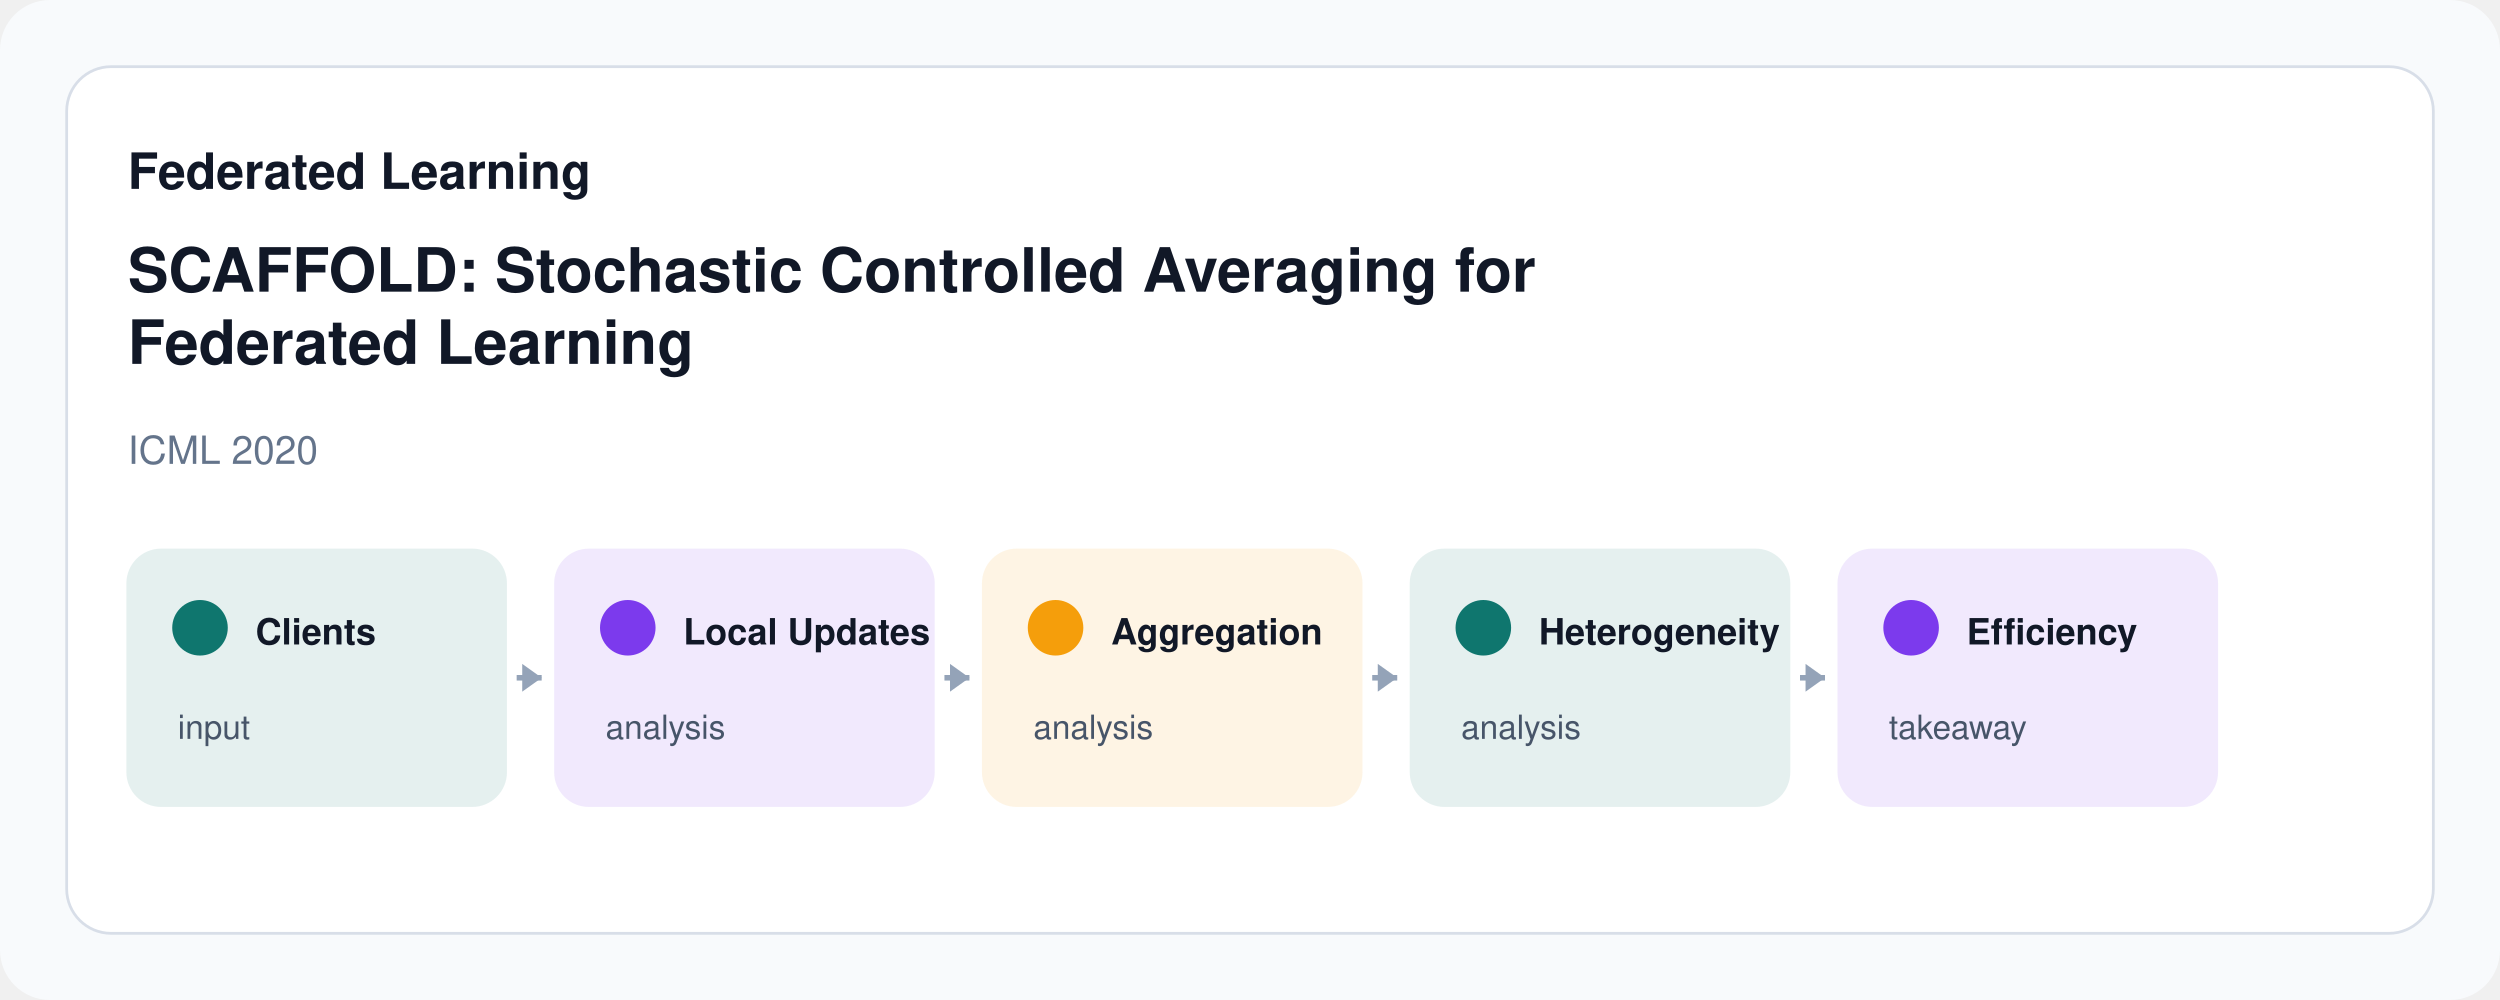
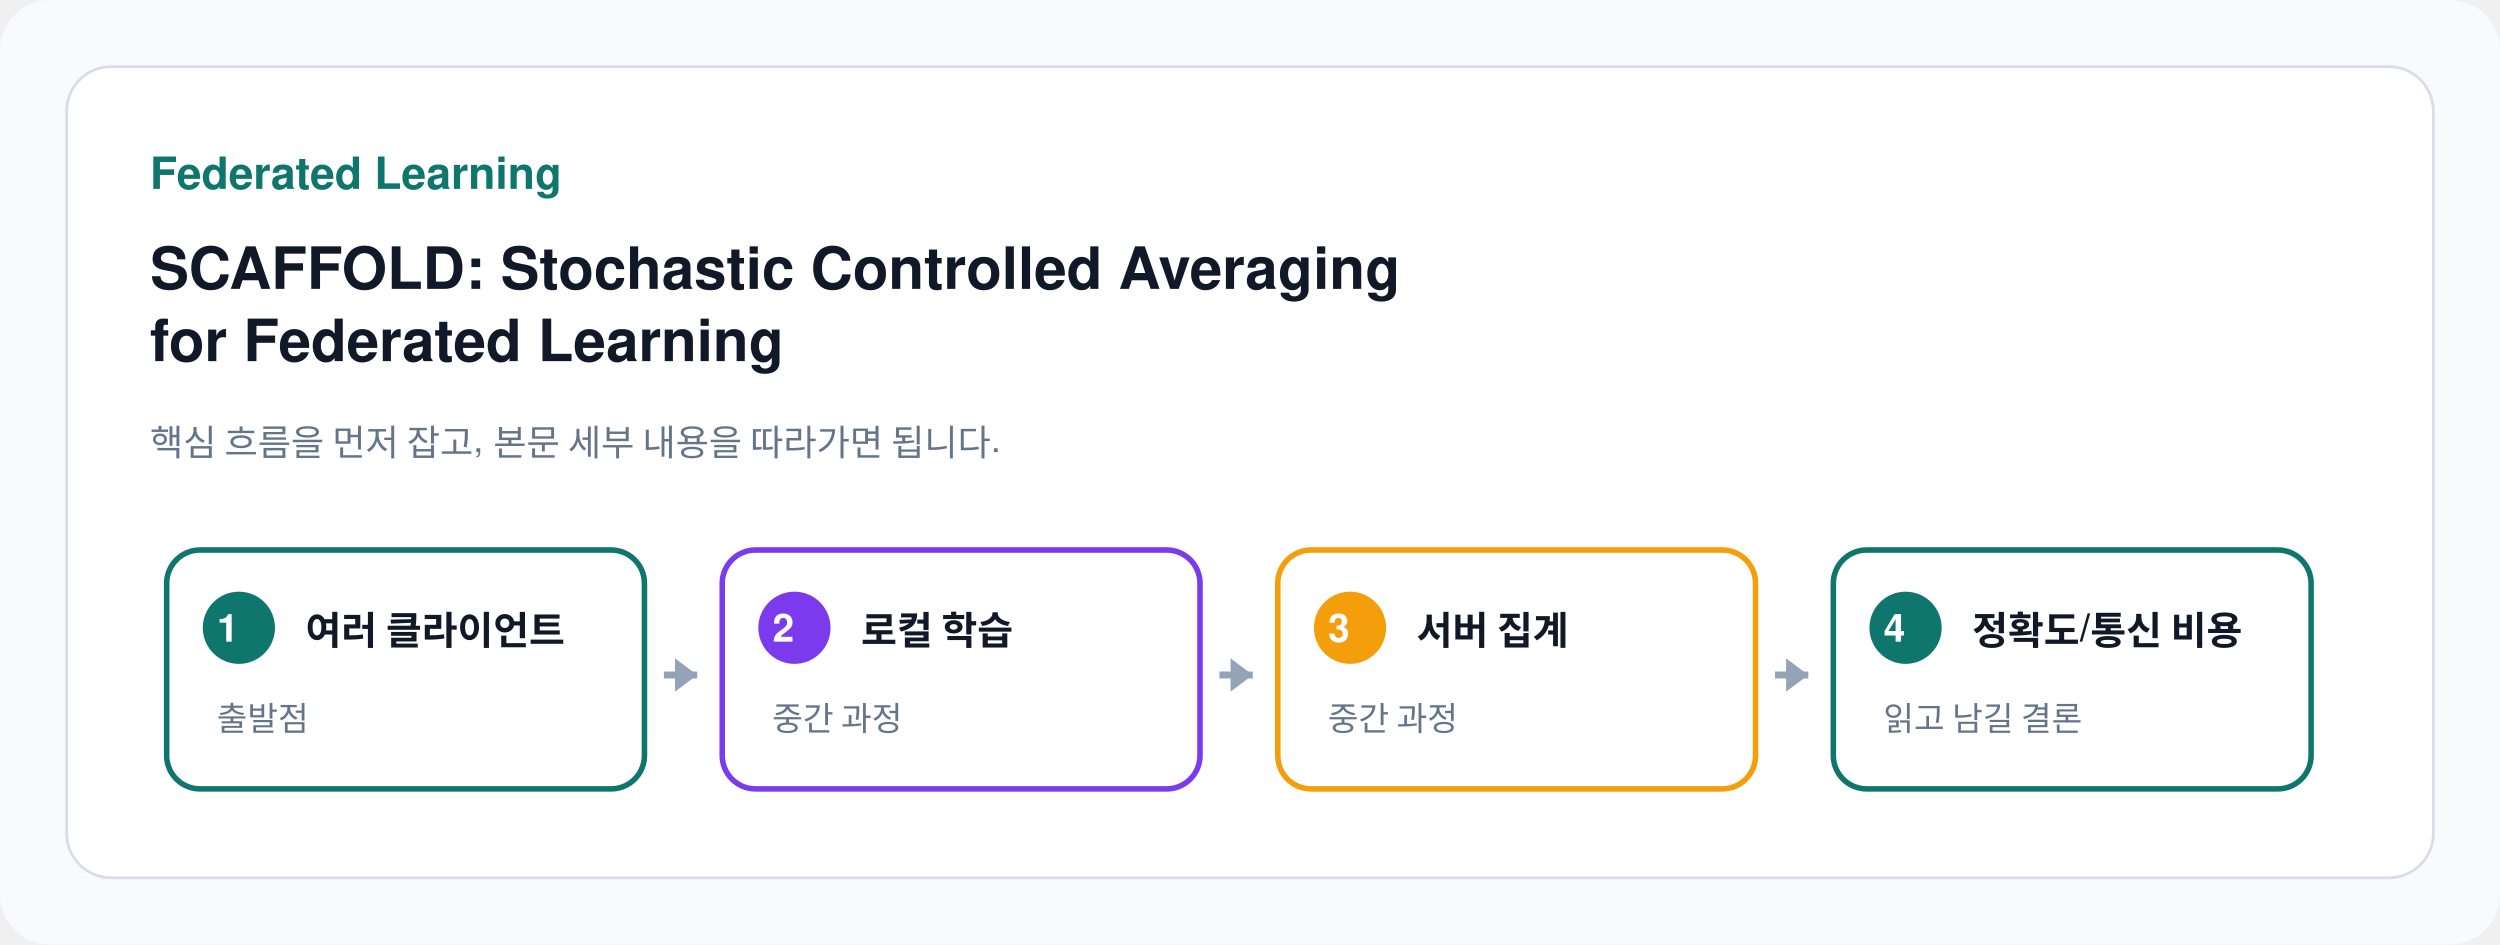
- <svg xmlns="http://www.w3.org/2000/svg" width="900" height="360" viewBox="0 0 900 360" role="img" aria-labelledby="title desc">
-   <rect width="900" height="360" rx="18" fill="#f8fafc" />
-   <rect x="24" y="24" width="852" height="312" rx="16" fill="#ffffff" stroke="#d8dee8" />
-   <text x="46" y="68" font-family="-apple-system, BlinkMacSystemFont, Segoe UI, Helvetica, Arial, sans-serif" font-size="18" font-weight="700" fill="#111827">Federated Learning</text>
-   <text x="46" y="105" font-family="-apple-system, BlinkMacSystemFont, Segoe UI, Helvetica, Arial, sans-serif" font-size="22" font-weight="700" fill="#111827">SCAFFOLD: Stochastic Controlled Averaging for</text>
-   <text x="46" y="131" font-family="-apple-system, BlinkMacSystemFont, Segoe UI, Helvetica, Arial, sans-serif" font-size="22" font-weight="700" fill="#111827">Federated Learning</text>
-   <text x="46" y="167" font-family="-apple-system, BlinkMacSystemFont, Segoe UI, Helvetica, Arial, sans-serif" font-size="14" fill="#64748b">ICML 2020</text>
-   <rect x="46" y="198" width="136" height="92" rx="12" fill="#0f766e" opacity="0.11" stroke="#0f766e" />
-   <circle cx="72" cy="226" r="10" fill="#0f766e" />
-   <text x="92" y="232" font-family="-apple-system, BlinkMacSystemFont, Segoe UI, Helvetica, Arial, sans-serif" font-size="13" font-weight="700" fill="#111827">Clients</text>
-   <text x="64" y="266" font-family="-apple-system, BlinkMacSystemFont, Segoe UI, Helvetica, Arial, sans-serif" font-size="12" fill="#475569">input</text>
-   <path d="M186 244 H195" stroke="#94a3b8" stroke-width="2" />
-   <path d="M195 244 l-7 -5 v10 z" fill="#94a3b8" />
-   <rect x="200" y="198" width="136" height="92" rx="12" fill="#7c3aed" opacity="0.11" stroke="#7c3aed" />
-   <circle cx="226" cy="226" r="10" fill="#7c3aed" />
-   <text x="246" y="232" font-family="-apple-system, BlinkMacSystemFont, Segoe UI, Helvetica, Arial, sans-serif" font-size="13" font-weight="700" fill="#111827">Local Updates</text>
-   <text x="218" y="266" font-family="-apple-system, BlinkMacSystemFont, Segoe UI, Helvetica, Arial, sans-serif" font-size="12" fill="#475569">analysis</text>
-   <path d="M340 244 H349" stroke="#94a3b8" stroke-width="2" />
-   <path d="M349 244 l-7 -5 v10 z" fill="#94a3b8" />
-   <rect x="354" y="198" width="136" height="92" rx="12" fill="#f59e0b" opacity="0.11" stroke="#f59e0b" />
-   <circle cx="380" cy="226" r="10" fill="#f59e0b" />
-   <text x="400" y="232" font-family="-apple-system, BlinkMacSystemFont, Segoe UI, Helvetica, Arial, sans-serif" font-size="13" font-weight="700" fill="#111827">Aggregation</text>
-   <text x="372" y="266" font-family="-apple-system, BlinkMacSystemFont, Segoe UI, Helvetica, Arial, sans-serif" font-size="12" fill="#475569">analysis</text>
-   <path d="M494 244 H503" stroke="#94a3b8" stroke-width="2" />
-   <path d="M503 244 l-7 -5 v10 z" fill="#94a3b8" />
-   <rect x="508" y="198" width="136" height="92" rx="12" fill="#0f766e" opacity="0.11" stroke="#0f766e" />
-   <circle cx="534" cy="226" r="10" fill="#0f766e" />
-   <text x="554" y="232" font-family="-apple-system, BlinkMacSystemFont, Segoe UI, Helvetica, Arial, sans-serif" font-size="13" font-weight="700" fill="#111827">Heterogeneity</text>
-   <text x="526" y="266" font-family="-apple-system, BlinkMacSystemFont, Segoe UI, Helvetica, Arial, sans-serif" font-size="12" fill="#475569">analysis</text>
-   <path d="M648 244 H657" stroke="#94a3b8" stroke-width="2" />
-   <path d="M657 244 l-7 -5 v10 z" fill="#94a3b8" />
-   <rect x="662" y="198" width="136" height="92" rx="12" fill="#7c3aed" opacity="0.11" stroke="#7c3aed" />
-   <circle cx="688" cy="226" r="10" fill="#7c3aed" />
-   <text x="708" y="232" font-family="-apple-system, BlinkMacSystemFont, Segoe UI, Helvetica, Arial, sans-serif" font-size="13" font-weight="700" fill="#111827">Efficiency</text>
-   <text x="680" y="266" font-family="-apple-system, BlinkMacSystemFont, Segoe UI, Helvetica, Arial, sans-serif" font-size="12" fill="#475569">takeaway</text>
+ <svg xmlns="http://www.w3.org/2000/svg" width="900" height="340" viewBox="0 0 900 340" role="img" aria-labelledby="title desc">
+   <rect width="900" height="340" rx="18" fill="#f8fafc" />
+   <rect x="24" y="24" width="852" height="292" rx="16" fill="#ffffff" stroke="#d8dee8" />
+   <text x="54" y="68" font-family="-apple-system, BlinkMacSystemFont, Segoe UI, Apple SD Gothic Neo, Noto Sans KR, Helvetica, Arial, sans-serif" font-size="16" font-weight="700" fill="#0f766e">Federated Learning</text>
+   <text x="54" y="104" font-family="-apple-system, BlinkMacSystemFont, Segoe UI, Apple SD Gothic Neo, Noto Sans KR, Helvetica, Arial, sans-serif" font-size="21" font-weight="700" fill="#111827">SCAFFOLD: Stochastic Controlled Averaging</text>
+   <text x="54" y="130" font-family="-apple-system, BlinkMacSystemFont, Segoe UI, Apple SD Gothic Neo, Noto Sans KR, Helvetica, Arial, sans-serif" font-size="21" font-weight="700" fill="#111827">for Federated Learning</text>
+   <text x="54" y="164" font-family="-apple-system, BlinkMacSystemFont, Segoe UI, Apple SD Gothic Neo, Noto Sans KR, Helvetica, Arial, sans-serif" font-size="13" fill="#64748b">핵심 흐름을 먼저 잡고, 본문 세부 내용을 따라가면 됩니다.</text>
+   <rect x="60" y="198" width="172" height="86" rx="12" fill="#ffffff" stroke="#0f766e" stroke-width="2" />
+   <circle cx="86" cy="226" r="13" fill="#0f766e" />
+   <text x="82" y="231" text-anchor="middle" font-family="-apple-system, BlinkMacSystemFont, Segoe UI, Helvetica, Arial, sans-serif" font-size="14" font-weight="700" fill="#ffffff">1</text>
+   <text x="110" y="232" font-family="-apple-system, BlinkMacSystemFont, Segoe UI, Apple SD Gothic Neo, Noto Sans KR, Helvetica, Arial, sans-serif" font-size="14" font-weight="700" fill="#111827">여러 클라이언트</text>
+   <text x="78" y="263" font-family="-apple-system, BlinkMacSystemFont, Segoe UI, Apple SD Gothic Neo, Noto Sans KR, Helvetica, Arial, sans-serif" font-size="12" fill="#64748b">출발점</text>
+   <path d="M239 243 H251" stroke="#94a3b8" stroke-width="2.5" />
+   <path d="M251 243 l-8 -6 v12 z" fill="#94a3b8" />
+   <rect x="260" y="198" width="172" height="86" rx="12" fill="#ffffff" stroke="#7c3aed" stroke-width="2" />
+   <circle cx="286" cy="226" r="13" fill="#7c3aed" />
+   <text x="282" y="231" text-anchor="middle" font-family="-apple-system, BlinkMacSystemFont, Segoe UI, Helvetica, Arial, sans-serif" font-size="14" font-weight="700" fill="#ffffff">2</text>
+   <text x="310" y="232" font-family="-apple-system, BlinkMacSystemFont, Segoe UI, Apple SD Gothic Neo, Noto Sans KR, Helvetica, Arial, sans-serif" font-size="14" font-weight="700" fill="#111827">로컬 학습</text>
+   <text x="278" y="263" font-family="-apple-system, BlinkMacSystemFont, Segoe UI, Apple SD Gothic Neo, Noto Sans KR, Helvetica, Arial, sans-serif" font-size="12" fill="#64748b">중간 과정</text>
+   <path d="M439 243 H451" stroke="#94a3b8" stroke-width="2.5" />
+   <path d="M451 243 l-8 -6 v12 z" fill="#94a3b8" />
+   <rect x="460" y="198" width="172" height="86" rx="12" fill="#ffffff" stroke="#f59e0b" stroke-width="2" />
+   <circle cx="486" cy="226" r="13" fill="#f59e0b" />
+   <text x="482" y="231" text-anchor="middle" font-family="-apple-system, BlinkMacSystemFont, Segoe UI, Helvetica, Arial, sans-serif" font-size="14" font-weight="700" fill="#ffffff">3</text>
+   <text x="510" y="232" font-family="-apple-system, BlinkMacSystemFont, Segoe UI, Apple SD Gothic Neo, Noto Sans KR, Helvetica, Arial, sans-serif" font-size="14" font-weight="700" fill="#111827">서버 집계</text>
+   <text x="478" y="263" font-family="-apple-system, BlinkMacSystemFont, Segoe UI, Apple SD Gothic Neo, Noto Sans KR, Helvetica, Arial, sans-serif" font-size="12" fill="#64748b">중간 과정</text>
+   <path d="M639 243 H651" stroke="#94a3b8" stroke-width="2.5" />
+   <path d="M651 243 l-8 -6 v12 z" fill="#94a3b8" />
+   <rect x="660" y="198" width="172" height="86" rx="12" fill="#ffffff" stroke="#0f766e" stroke-width="2" />
+   <circle cx="686" cy="226" r="13" fill="#0f766e" />
+   <text x="682" y="231" text-anchor="middle" font-family="-apple-system, BlinkMacSystemFont, Segoe UI, Helvetica, Arial, sans-serif" font-size="14" font-weight="700" fill="#ffffff">4</text>
+   <text x="710" y="232" font-family="-apple-system, BlinkMacSystemFont, Segoe UI, Apple SD Gothic Neo, Noto Sans KR, Helvetica, Arial, sans-serif" font-size="14" font-weight="700" fill="#111827">정확도/통신 비용</text>
+   <text x="678" y="263" font-family="-apple-system, BlinkMacSystemFont, Segoe UI, Apple SD Gothic Neo, Noto Sans KR, Helvetica, Arial, sans-serif" font-size="12" fill="#64748b">읽고 남길 결론</text>
</svg>
